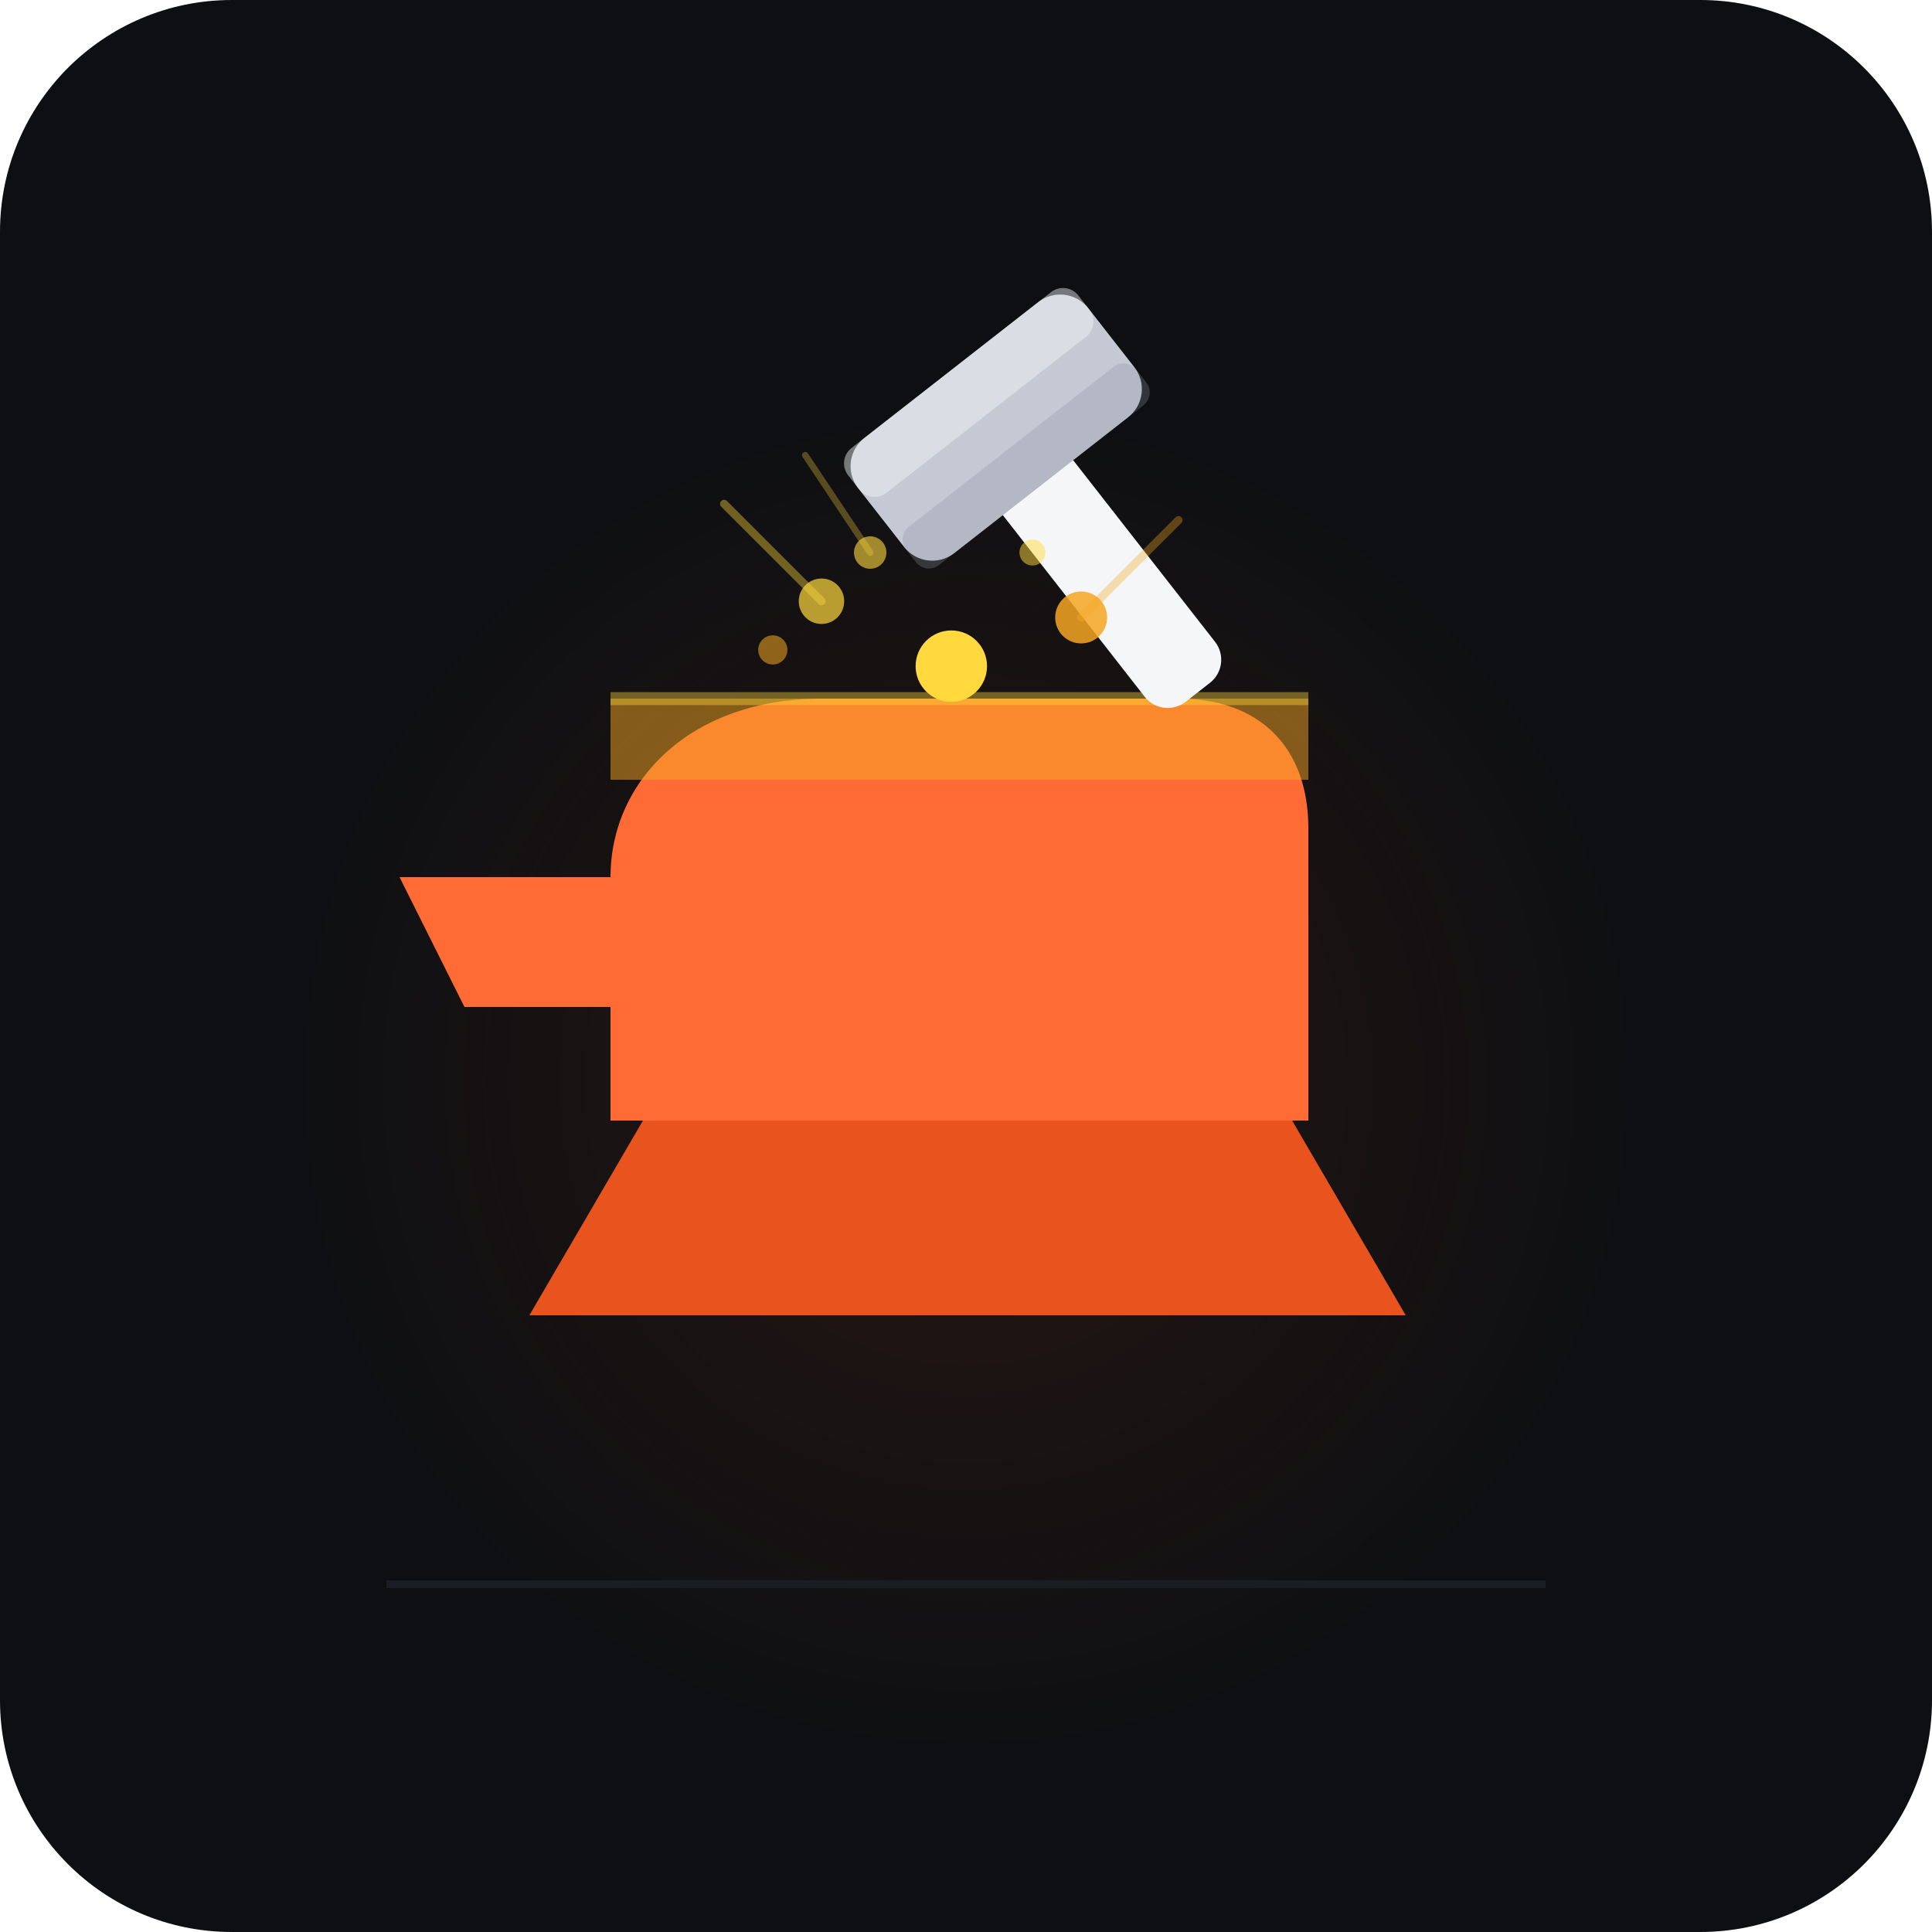
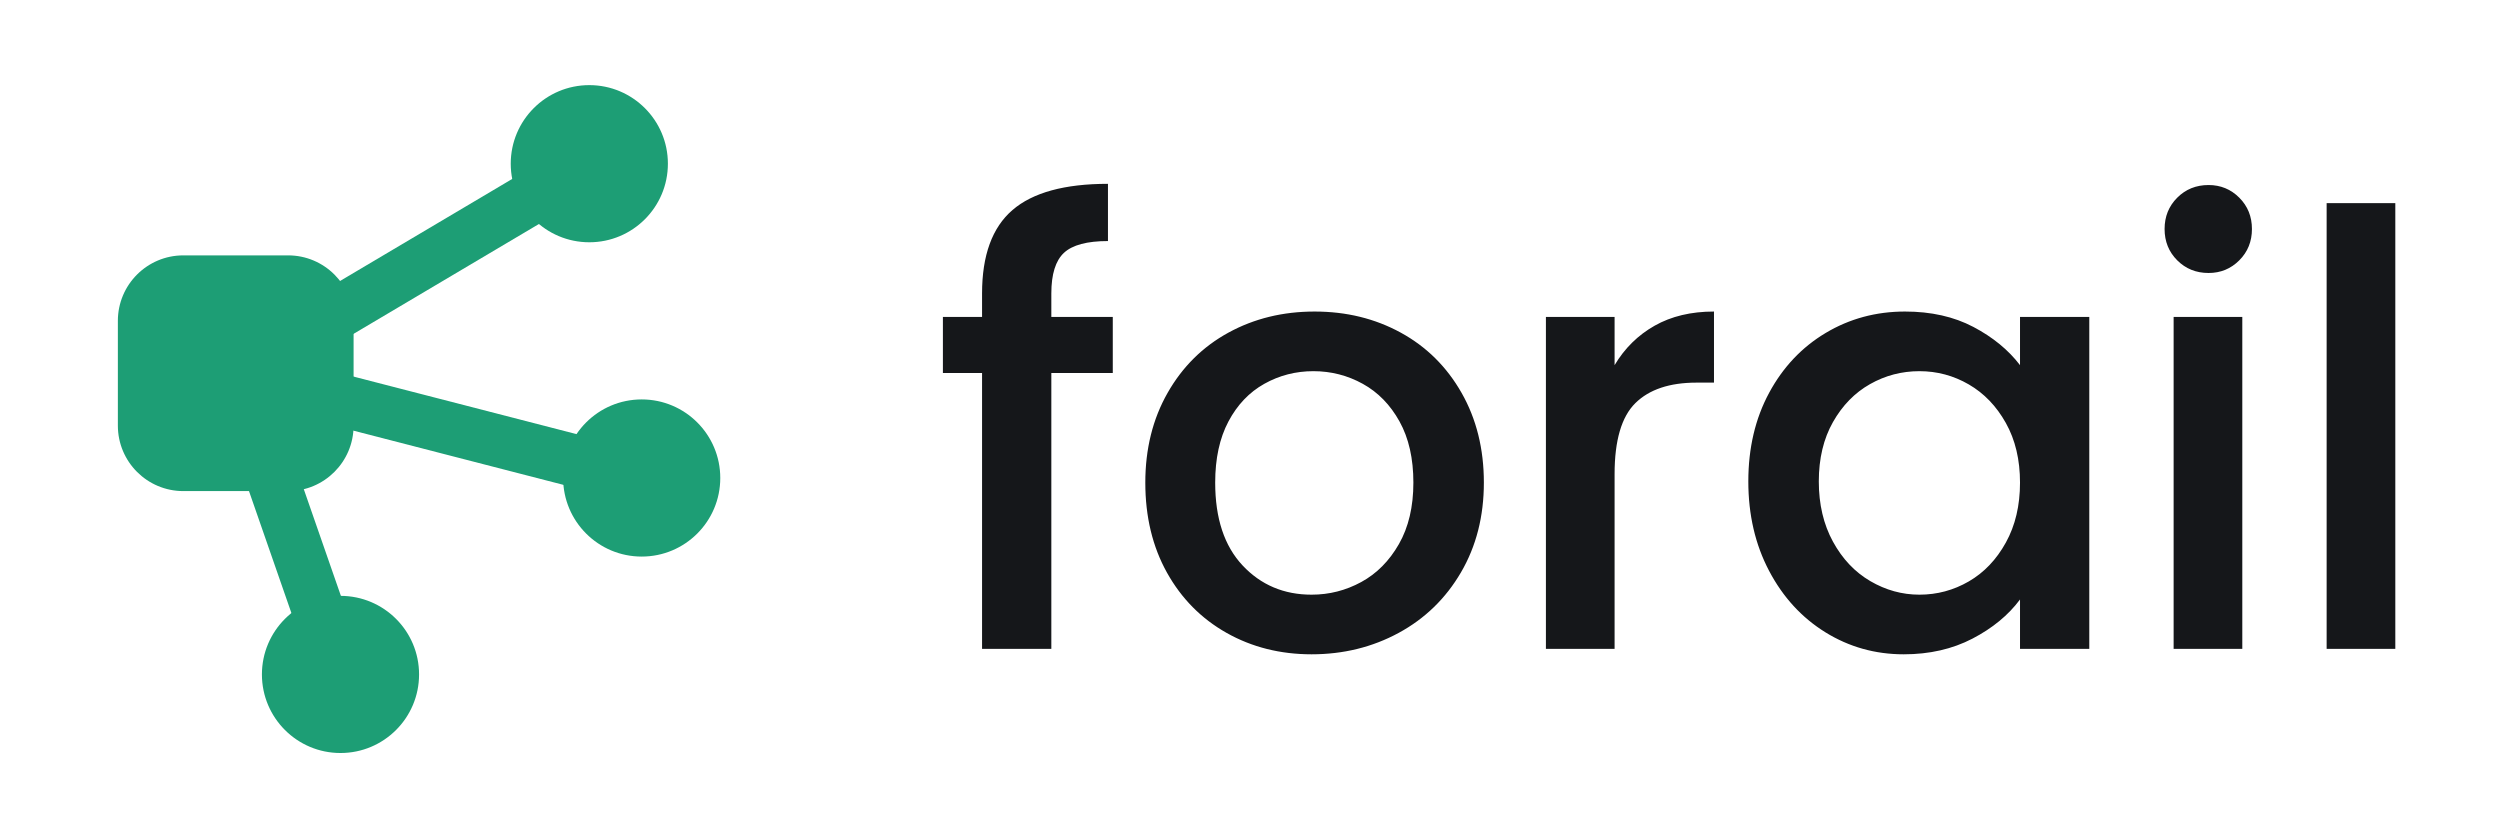
- <svg xmlns="http://www.w3.org/2000/svg" width="500" height="500" viewBox="0 0 500 500" fill="none">
-   <rect width="500" height="500" rx="60" fill="#0D0F12" />
-   <radialGradient id="glow" cx="250" cy="280" r="180" gradientUnits="userSpaceOnUse">
-     <stop offset="0%" stop-color="#E8531E" stop-opacity="0.12" />
-     <stop offset="100%" stop-color="#E8531E" stop-opacity="0" />
-   </radialGradient>
-   <circle cx="250" cy="280" r="180" fill="url(#glow)" />
-   <line x1="100" y1="410" x2="400" y2="410" stroke="#1A1D23" stroke-width="2" />
-   <g transform="translate(95, 80) scale(4.2)">
-     <path d="M10 62 L17 50 L57 50 L64 62 Z" fill="#E8531E" />
-     <path d="M15 50 L15 35 C15 29 20 24 28 24 L50 24 C55 24 58 27 58 32 L58 50 Z" fill="#FF6B35" />
-     <path d="M2 35 L15 35 L15 43 L6 43 Z" fill="#FF6B35" />
-     <path d="M15 24 L58 24 L58 29 L15 29 Z" fill="#F5A623" opacity="0.5" />
-     <path d="M15 24 L58 24" stroke="#FFD93D" stroke-width="0.8" opacity="0.4" />
-     <g transform="rotate(-38, 44, 14)">
-       <rect x="41" y="4" width="5.5" height="22" rx="1.8" fill="#F5F6F8" />
-       <rect x="35" y="1" width="18" height="9" rx="2.2" fill="#C4C9D4" />
-       <rect x="35" y="1" width="18" height="3.5" rx="1.2" fill="#F5F6F8" opacity="0.45" />
-       <rect x="35" y="7" width="18" height="3" rx="1" fill="#8B919E" opacity="0.3" />
-     </g>
-     <circle cx="36" cy="22" r="2.2" fill="#FFD93D">
-       <animate attributeName="opacity" values="0.9;0.5;0.9" dur="2s" repeatCount="indefinite" />
-     </circle>
-     <circle cx="28" cy="18" r="1.4" fill="#FFD93D" opacity="0.7">
-       <animate attributeName="opacity" values="0.7;0.3;0.7" dur="2.5s" repeatCount="indefinite" />
-     </circle>
-     <circle cx="44" cy="19" r="1.6" fill="#F5A623" opacity="0.85">
-       <animate attributeName="opacity" values="0.85;0.4;0.85" dur="1.8s" repeatCount="indefinite" />
-     </circle>
-     <circle cx="31" cy="15" r="1.0" fill="#FFD93D" opacity="0.6">
-       <animate attributeName="opacity" values="0.6;0.2;0.6" dur="3s" repeatCount="indefinite" />
-     </circle>
-     <circle cx="41" cy="15" r="0.8" fill="#FFD93D" opacity="0.5" />
-     <circle cx="25" cy="21" r="0.9" fill="#F5A623" opacity="0.55" />
-     <line x1="28" y1="18" x2="22" y2="12" stroke="#FFD93D" stroke-width="0.5" opacity="0.4" stroke-linecap="round" />
-     <line x1="44" y1="19" x2="50" y2="13" stroke="#F5A623" stroke-width="0.5" opacity="0.35" stroke-linecap="round" />
-     <line x1="31" y1="15" x2="27" y2="9" stroke="#FFD93D" stroke-width="0.4" opacity="0.3" stroke-linecap="round" />
+ <svg xmlns="http://www.w3.org/2000/svg" width="190.9" height="64" viewBox="0 0 190.9 64">
+   <style>.wm{fill:#15171A}@media(prefers-color-scheme:dark){.wm{fill:#F4F5F4}}</style>
+   <g fill="none">
+     <line x1="18" y1="28.5" x2="45" y2="12.5" stroke="#1D9E75" stroke-width="4" stroke-linecap="round" />
+     <line x1="18" y1="28.5" x2="49" y2="36.5" stroke="#1D9E75" stroke-width="4" stroke-linecap="round" />
+     <line x1="18" y1="28.5" x2="26" y2="51.5" stroke="#1D9E75" stroke-width="4" stroke-linecap="round" />
+     <rect x="9" y="19.5" width="18" height="18" rx="5" fill="#1D9E75" />
+     <circle cx="45" cy="12.5" r="6" fill="#1D9E75" />
+     <circle cx="49" cy="36.5" r="6" fill="#1D9E75" />
+     <circle cx="26" cy="51.5" r="6" fill="#1D9E75" />
+   </g>
+   <g transform="translate(70.896,49.549) scale(0.046,-0.046)">
+     <path class="wm" d="M306 458H204V0H89V458H24V551H89V590Q89 685 139.5 728.5Q190 772 298 772V677Q246 677 225.0 657.5Q204 638 204 590V551H306ZM360 276Q360 360 397.0 425.0Q434 490 498.0 525.0Q562 560 641 560Q720 560 784.0 525.0Q848 490 885.0 425.0Q922 360 922 276Q922 192 884.0 127.0Q846 62 780.5 26.5Q715 -9 636 -9Q558 -9 495.0 26.5Q432 62 396.0 126.5Q360 191 360 276ZM805 276Q805 336 782.0 377.5Q759 419 721.0 440.0Q683 461 639 461Q595 461 557.5 440.0Q520 419 498.0 377.5Q476 336 476 276Q476 187 521.5 138.5Q567 90 636 90Q680 90 718.5 111.0Q757 132 781.0 174.0Q805 216 805 276ZM1304 560V442H1275Q1208 442 1173.5 408.0Q1139 374 1139 290V0H1025V551H1139V471Q1164 513 1205.5 536.5Q1247 560 1304 560ZM1621 560Q1686 560 1734.5 534.5Q1783 509 1812 471V551H1927V0H1812V82Q1783 43 1733.0 17.0Q1683 -9 1619 -9Q1548 -9 1489.0 27.5Q1430 64 1395.5 129.5Q1361 195 1361 278Q1361 361 1395.5 425.0Q1430 489 1489.5 524.5Q1549 560 1621 560ZM1645 461Q1601 461 1563.0 439.5Q1525 418 1501.5 376.5Q1478 335 1478 278Q1478 221 1501.5 178.0Q1525 135 1563.5 112.5Q1602 90 1645 90Q1689 90 1727.0 112.0Q1765 134 1788.5 176.5Q1812 219 1812 276Q1812 333 1788.5 375.0Q1765 417 1727.0 439.0Q1689 461 1645 461ZM2052 697Q2052 728 2073.0 749.0Q2094 770 2125 770Q2155 770 2176.0 749.0Q2197 728 2197 697Q2197 666 2176.0 645.0Q2155 624 2125 624Q2094 624 2073.0 645.0Q2052 666 2052 697ZM2181 551V0H2067V551ZM2435 740V0H2321V740Z" />
  </g>
</svg>
